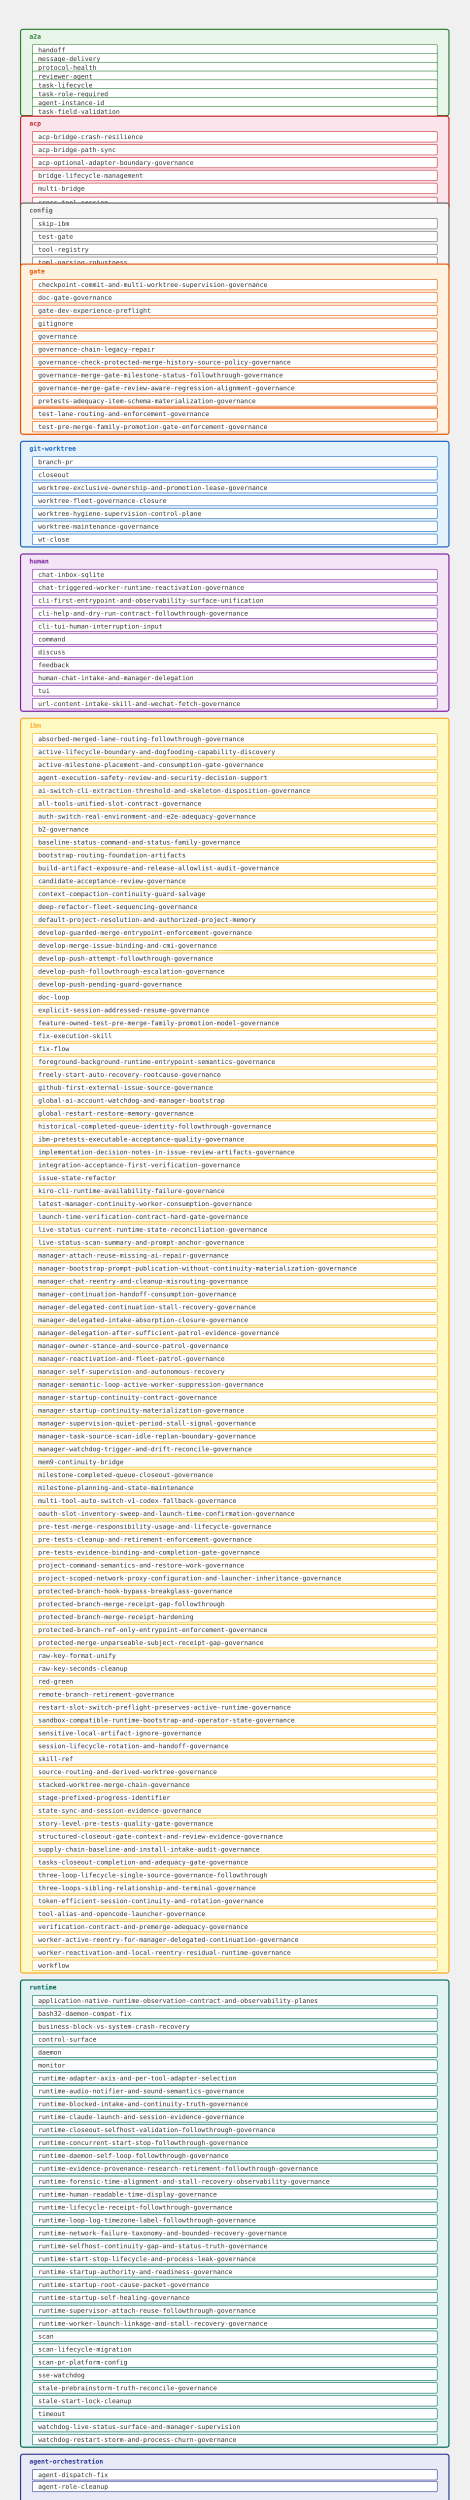
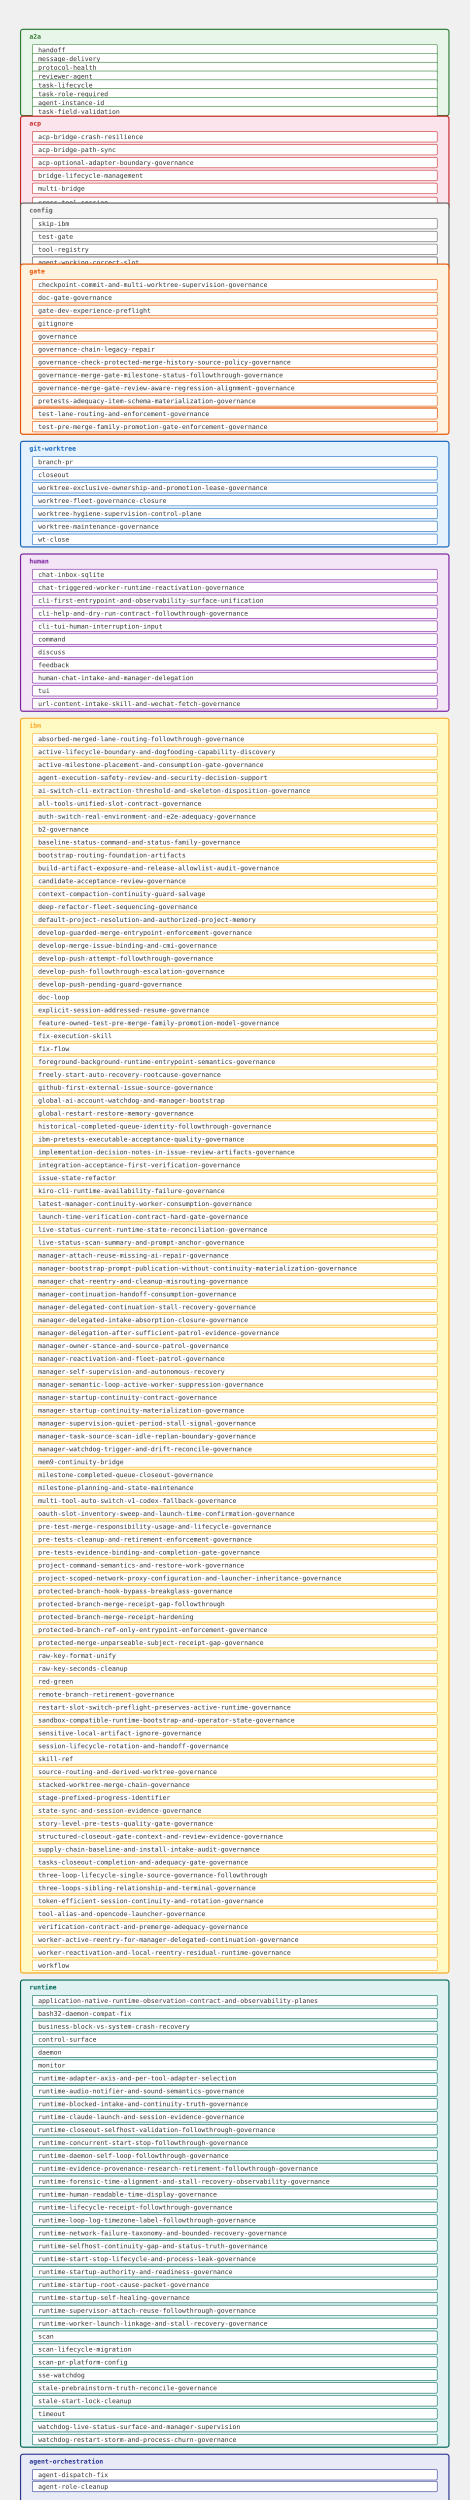
<svg xmlns="http://www.w3.org/2000/svg" viewBox="0 0 800 4260" width="800">
  <style>text { font-family: monospace; font-size: 11px; }</style>
  <rect id="epic-a2a" x="35" y="50" width="730" height="147" fill="#e8f5e9" stroke="#2e7d32" stroke-width="2" rx="4" />
  <text x="50" y="66" font-size="14" font-weight="bold" fill="#2e7d32">a2a</text>
  <rect id="story-handoff" x="55" y="76" width="690" height="18" fill="#fff" stroke="#2e7d32" stroke-width="1" rx="2" />
  <text x="65" y="89" fill="#333">handoff</text>
  <rect id="story-message-delivery" x="55" y="91" width="690" height="18" fill="#fff" stroke="#2e7d32" stroke-width="1" rx="2" />
  <text x="65" y="104" fill="#333">message-delivery</text>
  <rect id="story-protocol-health" x="55" y="106" width="690" height="18" fill="#fff" stroke="#2e7d32" stroke-width="1" rx="2" />
  <text x="65" y="119" fill="#333">protocol-health</text>
  <rect id="story-reviewer-agent" x="55" y="121" width="690" height="18" fill="#fff" stroke="#2e7d32" stroke-width="1" rx="2" />
  <text x="65" y="134" fill="#333">reviewer-agent</text>
  <rect id="story-task-lifecycle" x="55" y="136" width="690" height="18" fill="#fff" stroke="#2e7d32" stroke-width="1" rx="2" />
  <text x="65" y="149" fill="#333">task-lifecycle</text>
  <rect id="story-task-role-required" x="55" y="151" width="690" height="18" fill="#fff" stroke="#2e7d32" stroke-width="1" rx="2" />
  <text x="65" y="164" fill="#333">task-role-required</text>
  <rect id="story-agent-instance-id" x="55" y="166" width="690" height="18" fill="#fff" stroke="#2e7d32" stroke-width="1" rx="2" />
  <text x="65" y="179" fill="#333">agent-instance-id</text>
  <rect id="story-task-field-validation" x="55" y="181" width="690" height="18" fill="#fff" stroke="#2e7d32" stroke-width="1" rx="2" />
  <text x="65" y="194" fill="#333">task-field-validation</text>
  <rect id="epic-acp" x="35" y="198" width="730" height="158" fill="#fce4ec" stroke="#c62828" stroke-width="2" rx="4" />
  <text x="50" y="214" font-size="14" font-weight="bold" fill="#c62828">acp</text>
  <rect id="story-acp-bridge-crash-resilience" x="55" y="224" width="690" height="18" fill="#fff" stroke="#c62828" stroke-width="1" rx="2" />
  <text x="65" y="237" fill="#333">acp-bridge-crash-resilience</text>
  <rect id="story-acp-bridge-path-sync" x="55" y="246" width="690" height="18" fill="#fff" stroke="#c62828" stroke-width="1" rx="2" />
  <text x="65" y="259" fill="#333">acp-bridge-path-sync</text>
  <rect id="story-acp-optional-adapter-boundary-governance" x="55" y="268" width="690" height="18" fill="#fff" stroke="#c62828" stroke-width="1" rx="2" />
  <text x="65" y="281" fill="#333">acp-optional-adapter-boundary-governance</text>
  <rect id="story-bridge-lifecycle-management" x="55" y="290" width="690" height="18" fill="#fff" stroke="#c62828" stroke-width="1" rx="2" />
  <text x="65" y="303" fill="#333">bridge-lifecycle-management</text>
  <rect id="story-multi-bridge" x="55" y="312" width="690" height="18" fill="#fff" stroke="#c62828" stroke-width="1" rx="2" />
  <text x="65" y="325" fill="#333">multi-bridge</text>
  <rect id="story-cross-tool-session" x="55" y="336" width="690" height="18" fill="#fff" stroke="#c62828" stroke-width="1" rx="2" />
  <text x="65" y="349" fill="#333">cross-tool-session</text>
  <rect id="epic-config" x="35" y="346" width="730" height="114" fill="#f5f5f5" stroke="#616161" stroke-width="2" rx="4" />
  <text x="50" y="362" font-size="14" font-weight="bold" fill="#616161">config</text>
  <rect id="story-skip-ibm" x="55" y="372" width="690" height="18" fill="#fff" stroke="#616161" stroke-width="1" rx="2" />
  <text x="65" y="385" fill="#333">skip-ibm</text>
  <rect id="story-test-gate" x="55" y="394" width="690" height="18" fill="#fff" stroke="#616161" stroke-width="1" rx="2" />
  <text x="65" y="407" fill="#333">test-gate</text>
  <rect id="story-tool-registry" x="55" y="416" width="690" height="18" fill="#fff" stroke="#616161" stroke-width="1" rx="2" />
  <text x="65" y="429" fill="#333">tool-registry</text>
  <rect id="story-toml-parsing-robustness" x="55" y="438" width="690" height="18" fill="#fff" stroke="#616161" stroke-width="1" rx="2" />
  <text x="65" y="451" fill="#333">toml-parsing-robustness</text>
+   <rect id="story-agent-working-correct-slot" x="55" y="438" width="690" height="18" fill="#fff" stroke="#616161" stroke-width="1" rx="2" />
+   <text x="65" y="451" fill="#333">agent-working-correct-slot</text>
  <rect id="epic-gate" x="35" y="450" width="730" height="290" fill="#fff3e0" stroke="#e65100" stroke-width="2" rx="4" />
  <text x="50" y="466" font-size="14" font-weight="bold" fill="#e65100">gate</text>
  <rect id="story-checkpoint-commit-and-multi-worktree-supervision-governance" x="55" y="476" width="690" height="18" fill="#fff" stroke="#e65100" stroke-width="1" rx="2" />
  <text x="65" y="489" fill="#333">checkpoint-commit-and-multi-worktree-supervision-governance</text>
  <rect id="story-doc-gate-governance" x="55" y="498" width="690" height="18" fill="#fff" stroke="#e65100" stroke-width="1" rx="2" />
  <text x="65" y="511" fill="#333">doc-gate-governance</text>
  <rect id="story-gate-dev-experience-preflight" x="55" y="520" width="690" height="18" fill="#fff" stroke="#e65100" stroke-width="1" rx="2" />
  <text x="65" y="533" fill="#333">gate-dev-experience-preflight</text>
  <rect id="story-gitignore" x="55" y="542" width="690" height="18" fill="#fff" stroke="#e65100" stroke-width="1" rx="2" />
  <text x="65" y="555" fill="#333">gitignore</text>
  <rect id="story-governance" x="55" y="564" width="690" height="18" fill="#fff" stroke="#e65100" stroke-width="1" rx="2" />
  <text x="65" y="577" fill="#333">governance</text>
  <rect id="story-governance-chain-legacy-repair" x="55" y="586" width="690" height="18" fill="#fff" stroke="#e65100" stroke-width="1" rx="2" />
  <text x="65" y="599" fill="#333">governance-chain-legacy-repair</text>
  <rect id="story-governance-check-protected-merge-history-source-policy-governance" x="55" y="608" width="690" height="18" fill="#fff" stroke="#e65100" stroke-width="1" rx="2" />
  <text x="65" y="621" fill="#333">governance-check-protected-merge-history-source-policy-governance</text>
  <rect id="story-governance-merge-gate-milestone-status-followthrough-governance" x="55" y="630" width="690" height="18" fill="#fff" stroke="#e65100" stroke-width="1" rx="2" />
  <text x="65" y="643" fill="#333">governance-merge-gate-milestone-status-followthrough-governance</text>
  <rect id="story-governance-merge-gate-review-aware-regression-alignment-governance" x="55" y="652" width="690" height="18" fill="#fff" stroke="#e65100" stroke-width="1" rx="2" />
  <text x="65" y="665" fill="#333">governance-merge-gate-review-aware-regression-alignment-governance</text>
  <rect id="story-pretests-adequacy-item-schema-materialization-governance" x="55" y="674" width="690" height="18" fill="#fff" stroke="#e65100" stroke-width="1" rx="2" />
  <text x="65" y="687" fill="#333">pretests-adequacy-item-schema-materialization-governance</text>
  <rect id="story-pretests-gate-field-parsing-compat" x="55" y="694" width="690" height="18" fill="#fff" stroke="#e65100" stroke-width="1" rx="2" />
  <text x="65" y="707" fill="#333">pretests-gate-field-parsing-compat</text>
  <rect id="story-test-lane-routing-and-enforcement-governance" x="55" y="696" width="690" height="18" fill="#fff" stroke="#e65100" stroke-width="1" rx="2" />
  <text x="65" y="709" fill="#333">test-lane-routing-and-enforcement-governance</text>
  <rect id="story-test-pre-merge-family-promotion-gate-enforcement-governance" x="55" y="718" width="690" height="18" fill="#fff" stroke="#e65100" stroke-width="1" rx="2" />
  <text x="65" y="731" fill="#333">test-pre-merge-family-promotion-gate-enforcement-governance</text>
  <rect id="epic-git-worktree" x="35" y="752" width="730" height="180" fill="#e3f2fd" stroke="#1565c0" stroke-width="2" rx="4" />
  <text x="50" y="768" font-size="14" font-weight="bold" fill="#1565c0">git-worktree</text>
  <rect id="story-branch-pr" x="55" y="778" width="690" height="18" fill="#fff" stroke="#1565c0" stroke-width="1" rx="2" />
  <text x="65" y="791" fill="#333">branch-pr</text>
  <rect id="story-closeout" x="55" y="800" width="690" height="18" fill="#fff" stroke="#1565c0" stroke-width="1" rx="2" />
  <text x="65" y="813" fill="#333">closeout</text>
  <rect id="story-worktree-exclusive-ownership-and-promotion-lease-governance" x="55" y="822" width="690" height="18" fill="#fff" stroke="#1565c0" stroke-width="1" rx="2" />
  <text x="65" y="835" fill="#333">worktree-exclusive-ownership-and-promotion-lease-governance</text>
  <rect id="story-worktree-fleet-governance-closure" x="55" y="844" width="690" height="18" fill="#fff" stroke="#1565c0" stroke-width="1" rx="2" />
  <text x="65" y="857" fill="#333">worktree-fleet-governance-closure</text>
  <rect id="story-worktree-hygiene-supervision-control-plane" x="55" y="866" width="690" height="18" fill="#fff" stroke="#1565c0" stroke-width="1" rx="2" />
  <text x="65" y="879" fill="#333">worktree-hygiene-supervision-control-plane</text>
  <rect id="story-worktree-maintenance-governance" x="55" y="888" width="690" height="18" fill="#fff" stroke="#1565c0" stroke-width="1" rx="2" />
  <text x="65" y="901" fill="#333">worktree-maintenance-governance</text>
  <rect id="story-wt-close" x="55" y="910" width="690" height="18" fill="#fff" stroke="#1565c0" stroke-width="1" rx="2" />
  <text x="65" y="923" fill="#333">wt-close</text>
  <rect id="epic-human" x="35" y="944" width="730" height="268" fill="#f3e5f5" stroke="#7b1fa2" stroke-width="2" rx="4" />
  <text x="50" y="960" font-size="14" font-weight="bold" fill="#7b1fa2">human</text>
  <rect id="story-chat-inbox-sqlite" x="55" y="970" width="690" height="18" fill="#fff" stroke="#7b1fa2" stroke-width="1" rx="2" />
  <text x="65" y="983" fill="#333">chat-inbox-sqlite</text>
  <rect id="story-chat-triggered-worker-runtime-reactivation-governance" x="55" y="992" width="690" height="18" fill="#fff" stroke="#7b1fa2" stroke-width="1" rx="2" />
  <text x="65" y="1005" fill="#333">chat-triggered-worker-runtime-reactivation-governance</text>
  <rect id="story-cli-first-entrypoint-and-observability-surface-unification" x="55" y="1014" width="690" height="18" fill="#fff" stroke="#7b1fa2" stroke-width="1" rx="2" />
  <text x="65" y="1027" fill="#333">cli-first-entrypoint-and-observability-surface-unification</text>
  <rect id="story-cli-help-and-dry-run-contract-followthrough-governance" x="55" y="1036" width="690" height="18" fill="#fff" stroke="#7b1fa2" stroke-width="1" rx="2" />
  <text x="65" y="1049" fill="#333">cli-help-and-dry-run-contract-followthrough-governance</text>
  <rect id="story-cli-tui-human-interruption-input" x="55" y="1058" width="690" height="18" fill="#fff" stroke="#7b1fa2" stroke-width="1" rx="2" />
  <text x="65" y="1071" fill="#333">cli-tui-human-interruption-input</text>
  <rect id="story-command" x="55" y="1080" width="690" height="18" fill="#fff" stroke="#7b1fa2" stroke-width="1" rx="2" />
  <text x="65" y="1093" fill="#333">command</text>
  <rect id="story-discuss" x="55" y="1102" width="690" height="18" fill="#fff" stroke="#7b1fa2" stroke-width="1" rx="2" />
  <text x="65" y="1115" fill="#333">discuss</text>
  <rect id="story-feedback" x="55" y="1124" width="690" height="18" fill="#fff" stroke="#7b1fa2" stroke-width="1" rx="2" />
  <text x="65" y="1137" fill="#333">feedback</text>
  <rect id="story-human-chat-intake-and-manager-delegation" x="55" y="1146" width="690" height="18" fill="#fff" stroke="#7b1fa2" stroke-width="1" rx="2" />
  <text x="65" y="1159" fill="#333">human-chat-intake-and-manager-delegation</text>
  <rect id="story-tui" x="55" y="1168" width="690" height="18" fill="#fff" stroke="#7b1fa2" stroke-width="1" rx="2" />
  <text x="65" y="1181" fill="#333">tui</text>
  <rect id="story-url-content-intake-skill-and-wechat-fetch-governance" x="55" y="1190" width="690" height="18" fill="#fff" stroke="#7b1fa2" stroke-width="1" rx="2" />
  <text x="65" y="1203" fill="#333">url-content-intake-skill-and-wechat-fetch-governance</text>
  <rect id="epic-ibm" x="35" y="1224" width="730" height="2138" fill="#fff9c4" stroke="#f9a825" stroke-width="2" rx="4" />
  <text x="50" y="1240" font-size="14" font-weight="bold" fill="#f9a825">ibm</text>
  <rect id="story-absorbed-merged-lane-routing-followthrough-governance" x="55" y="1250" width="690" height="18" fill="#fff" stroke="#f9a825" stroke-width="1" rx="2" />
  <text x="65" y="1263" fill="#333">absorbed-merged-lane-routing-followthrough-governance</text>
  <rect id="story-active-lifecycle-boundary-and-dogfooding-capability-discovery" x="55" y="1272" width="690" height="18" fill="#fff" stroke="#f9a825" stroke-width="1" rx="2" />
  <text x="65" y="1285" fill="#333">active-lifecycle-boundary-and-dogfooding-capability-discovery</text>
  <rect id="story-active-milestone-placement-and-consumption-gate-governance" x="55" y="1294" width="690" height="18" fill="#fff" stroke="#f9a825" stroke-width="1" rx="2" />
  <text x="65" y="1307" fill="#333">active-milestone-placement-and-consumption-gate-governance</text>
  <rect id="story-agent-execution-safety-review-and-security-decision-support" x="55" y="1316" width="690" height="18" fill="#fff" stroke="#f9a825" stroke-width="1" rx="2" />
  <text x="65" y="1329" fill="#333">agent-execution-safety-review-and-security-decision-support</text>
  <rect id="story-ai-switch-cli-extraction-threshold-and-skeleton-disposition-governance" x="55" y="1338" width="690" height="18" fill="#fff" stroke="#f9a825" stroke-width="1" rx="2" />
  <text x="65" y="1351" fill="#333">ai-switch-cli-extraction-threshold-and-skeleton-disposition-governance</text>
  <rect id="story-all-tools-unified-slot-contract-governance" x="55" y="1360" width="690" height="18" fill="#fff" stroke="#f9a825" stroke-width="1" rx="2" />
  <text x="65" y="1373" fill="#333">all-tools-unified-slot-contract-governance</text>
  <rect id="story-auth-switch-real-environment-and-e2e-adequacy-governance" x="55" y="1382" width="690" height="18" fill="#fff" stroke="#f9a825" stroke-width="1" rx="2" />
  <text x="65" y="1395" fill="#333">auth-switch-real-environment-and-e2e-adequacy-governance</text>
  <rect id="story-b2-governance" x="55" y="1404" width="690" height="18" fill="#fff" stroke="#f9a825" stroke-width="1" rx="2" />
  <text x="65" y="1417" fill="#333">b2-governance</text>
  <rect id="story-baseline-status-command-and-status-family-governance" x="55" y="1426" width="690" height="18" fill="#fff" stroke="#f9a825" stroke-width="1" rx="2" />
  <text x="65" y="1439" fill="#333">baseline-status-command-and-status-family-governance</text>
  <rect id="story-bootstrap-routing-foundation-artifacts" x="55" y="1448" width="690" height="18" fill="#fff" stroke="#f9a825" stroke-width="1" rx="2" />
  <text x="65" y="1461" fill="#333">bootstrap-routing-foundation-artifacts</text>
  <rect id="story-build-artifact-exposure-and-release-allowlist-audit-governance" x="55" y="1470" width="690" height="18" fill="#fff" stroke="#f9a825" stroke-width="1" rx="2" />
  <text x="65" y="1483" fill="#333">build-artifact-exposure-and-release-allowlist-audit-governance</text>
  <rect id="story-candidate-acceptance-review-governance" x="55" y="1492" width="690" height="18" fill="#fff" stroke="#f9a825" stroke-width="1" rx="2" />
  <text x="65" y="1505" fill="#333">candidate-acceptance-review-governance</text>
  <rect id="story-context-compaction-continuity-guard-salvage" x="55" y="1514" width="690" height="18" fill="#fff" stroke="#f9a825" stroke-width="1" rx="2" />
  <text x="65" y="1527" fill="#333">context-compaction-continuity-guard-salvage</text>
  <rect id="story-deep-refactor-fleet-sequencing-governance" x="55" y="1536" width="690" height="18" fill="#fff" stroke="#f9a825" stroke-width="1" rx="2" />
  <text x="65" y="1549" fill="#333">deep-refactor-fleet-sequencing-governance</text>
  <rect id="story-default-project-resolution-and-authorized-project-memory" x="55" y="1558" width="690" height="18" fill="#fff" stroke="#f9a825" stroke-width="1" rx="2" />
  <text x="65" y="1571" fill="#333">default-project-resolution-and-authorized-project-memory</text>
  <rect id="story-develop-guarded-merge-entrypoint-enforcement-governance" x="55" y="1580" width="690" height="18" fill="#fff" stroke="#f9a825" stroke-width="1" rx="2" />
  <text x="65" y="1593" fill="#333">develop-guarded-merge-entrypoint-enforcement-governance</text>
  <rect id="story-develop-merge-issue-binding-and-cmi-governance" x="55" y="1602" width="690" height="18" fill="#fff" stroke="#f9a825" stroke-width="1" rx="2" />
  <text x="65" y="1615" fill="#333">develop-merge-issue-binding-and-cmi-governance</text>
  <rect id="story-develop-push-attempt-followthrough-governance" x="55" y="1624" width="690" height="18" fill="#fff" stroke="#f9a825" stroke-width="1" rx="2" />
  <text x="65" y="1637" fill="#333">develop-push-attempt-followthrough-governance</text>
  <rect id="story-develop-push-followthrough-escalation-governance" x="55" y="1646" width="690" height="18" fill="#fff" stroke="#f9a825" stroke-width="1" rx="2" />
  <text x="65" y="1659" fill="#333">develop-push-followthrough-escalation-governance</text>
  <rect id="story-develop-push-pending-guard-governance" x="55" y="1668" width="690" height="18" fill="#fff" stroke="#f9a825" stroke-width="1" rx="2" />
  <text x="65" y="1681" fill="#333">develop-push-pending-guard-governance</text>
  <rect id="story-doc-loop" x="55" y="1690" width="690" height="18" fill="#fff" stroke="#f9a825" stroke-width="1" rx="2" />
  <text x="65" y="1703" fill="#333">doc-loop</text>
  <rect id="story-explicit-session-addressed-resume-governance" x="55" y="1712" width="690" height="18" fill="#fff" stroke="#f9a825" stroke-width="1" rx="2" />
  <text x="65" y="1725" fill="#333">explicit-session-addressed-resume-governance</text>
  <rect id="story-feature-owned-test-pre-merge-family-promotion-model-governance" x="55" y="1734" width="690" height="18" fill="#fff" stroke="#f9a825" stroke-width="1" rx="2" />
  <text x="65" y="1747" fill="#333">feature-owned-test-pre-merge-family-promotion-model-governance</text>
  <rect id="story-fix-execution-skill" x="55" y="1756" width="690" height="18" fill="#fff" stroke="#f9a825" stroke-width="1" rx="2" />
  <text x="65" y="1769" fill="#333">fix-execution-skill</text>
  <rect id="story-fix-flow" x="55" y="1778" width="690" height="18" fill="#fff" stroke="#f9a825" stroke-width="1" rx="2" />
  <text x="65" y="1791" fill="#333">fix-flow</text>
  <rect id="story-foreground-background-runtime-entrypoint-semantics-governance" x="55" y="1800" width="690" height="18" fill="#fff" stroke="#f9a825" stroke-width="1" rx="2" />
  <text x="65" y="1813" fill="#333">foreground-background-runtime-entrypoint-semantics-governance</text>
  <rect id="story-freely-start-auto-recovery-rootcause-governance" x="55" y="1822" width="690" height="18" fill="#fff" stroke="#f9a825" stroke-width="1" rx="2" />
  <text x="65" y="1835" fill="#333">freely-start-auto-recovery-rootcause-governance</text>
  <rect id="story-github-first-external-issue-source-governance" x="55" y="1844" width="690" height="18" fill="#fff" stroke="#f9a825" stroke-width="1" rx="2" />
  <text x="65" y="1857" fill="#333">github-first-external-issue-source-governance</text>
  <rect id="story-global-ai-account-watchdog-and-manager-bootstrap" x="55" y="1866" width="690" height="18" fill="#fff" stroke="#f9a825" stroke-width="1" rx="2" />
  <text x="65" y="1879" fill="#333">global-ai-account-watchdog-and-manager-bootstrap</text>
  <rect id="story-global-restart-restore-memory-governance" x="55" y="1888" width="690" height="18" fill="#fff" stroke="#f9a825" stroke-width="1" rx="2" />
  <text x="65" y="1901" fill="#333">global-restart-restore-memory-governance</text>
  <rect id="story-historical-completed-queue-identity-followthrough-governance" x="55" y="1910" width="690" height="18" fill="#fff" stroke="#f9a825" stroke-width="1" rx="2" />
  <text x="65" y="1923" fill="#333">historical-completed-queue-identity-followthrough-governance</text>
  <rect id="story-ibm-pretests-executable-acceptance-quality-governance" x="55" y="1932" width="690" height="18" fill="#fff" stroke="#f9a825" stroke-width="1" rx="2" />
  <text x="65" y="1945" fill="#333">ibm-pretests-executable-acceptance-quality-governance</text>
  <rect id="story-skill-lifecycle-reference" x="55" y="1952" width="690" height="18" fill="#fff" stroke="#f9a825" stroke-width="1" rx="2" />
  <text x="65" y="1965" fill="#333">skill-lifecycle-reference</text>
  <rect id="story-implementation-decision-notes-in-issue-review-artifacts-governance" x="55" y="1954" width="690" height="18" fill="#fff" stroke="#f9a825" stroke-width="1" rx="2" />
  <text x="65" y="1967" fill="#333">implementation-decision-notes-in-issue-review-artifacts-governance</text>
  <rect id="story-integration-acceptance-first-verification-governance" x="55" y="1976" width="690" height="18" fill="#fff" stroke="#f9a825" stroke-width="1" rx="2" />
  <text x="65" y="1989" fill="#333">integration-acceptance-first-verification-governance</text>
  <rect id="story-issue-state-refactor" x="55" y="1998" width="690" height="18" fill="#fff" stroke="#f9a825" stroke-width="1" rx="2" />
  <text x="65" y="2011" fill="#333">issue-state-refactor</text>
  <rect id="story-kiro-cli-runtime-availability-failure-governance" x="55" y="2020" width="690" height="18" fill="#fff" stroke="#f9a825" stroke-width="1" rx="2" />
  <text x="65" y="2033" fill="#333">kiro-cli-runtime-availability-failure-governance</text>
  <rect id="story-latest-manager-continuity-worker-consumption-governance" x="55" y="2042" width="690" height="18" fill="#fff" stroke="#f9a825" stroke-width="1" rx="2" />
  <text x="65" y="2055" fill="#333">latest-manager-continuity-worker-consumption-governance</text>
  <rect id="story-launch-time-verification-contract-hard-gate-governance" x="55" y="2064" width="690" height="18" fill="#fff" stroke="#f9a825" stroke-width="1" rx="2" />
  <text x="65" y="2077" fill="#333">launch-time-verification-contract-hard-gate-governance</text>
  <rect id="story-live-status-current-runtime-state-reconciliation-governance" x="55" y="2086" width="690" height="18" fill="#fff" stroke="#f9a825" stroke-width="1" rx="2" />
  <text x="65" y="2099" fill="#333">live-status-current-runtime-state-reconciliation-governance</text>
  <rect id="story-live-status-scan-summary-and-prompt-anchor-governance" x="55" y="2108" width="690" height="18" fill="#fff" stroke="#f9a825" stroke-width="1" rx="2" />
  <text x="65" y="2121" fill="#333">live-status-scan-summary-and-prompt-anchor-governance</text>
  <rect id="story-manager-attach-reuse-missing-ai-repair-governance" x="55" y="2130" width="690" height="18" fill="#fff" stroke="#f9a825" stroke-width="1" rx="2" />
  <text x="65" y="2143" fill="#333">manager-attach-reuse-missing-ai-repair-governance</text>
  <rect id="story-manager-bootstrap-prompt-publication-without-continuity-materialization-governance" x="55" y="2152" width="690" height="18" fill="#fff" stroke="#f9a825" stroke-width="1" rx="2" />
  <text x="65" y="2165" fill="#333">manager-bootstrap-prompt-publication-without-continuity-materialization-governance</text>
  <rect id="story-manager-chat-reentry-and-cleanup-misrouting-governance" x="55" y="2174" width="690" height="18" fill="#fff" stroke="#f9a825" stroke-width="1" rx="2" />
  <text x="65" y="2187" fill="#333">manager-chat-reentry-and-cleanup-misrouting-governance</text>
  <rect id="story-manager-continuation-handoff-consumption-governance" x="55" y="2196" width="690" height="18" fill="#fff" stroke="#f9a825" stroke-width="1" rx="2" />
  <text x="65" y="2209" fill="#333">manager-continuation-handoff-consumption-governance</text>
  <rect id="story-manager-delegated-continuation-stall-recovery-governance" x="55" y="2218" width="690" height="18" fill="#fff" stroke="#f9a825" stroke-width="1" rx="2" />
  <text x="65" y="2231" fill="#333">manager-delegated-continuation-stall-recovery-governance</text>
  <rect id="story-manager-delegated-intake-absorption-closure-governance" x="55" y="2240" width="690" height="18" fill="#fff" stroke="#f9a825" stroke-width="1" rx="2" />
  <text x="65" y="2253" fill="#333">manager-delegated-intake-absorption-closure-governance</text>
  <rect id="story-manager-delegation-after-sufficient-patrol-evidence-governance" x="55" y="2262" width="690" height="18" fill="#fff" stroke="#f9a825" stroke-width="1" rx="2" />
  <text x="65" y="2275" fill="#333">manager-delegation-after-sufficient-patrol-evidence-governance</text>
  <rect id="story-manager-owner-stance-and-source-patrol-governance" x="55" y="2284" width="690" height="18" fill="#fff" stroke="#f9a825" stroke-width="1" rx="2" />
  <text x="65" y="2297" fill="#333">manager-owner-stance-and-source-patrol-governance</text>
  <rect id="story-manager-reactivation-and-fleet-patrol-governance" x="55" y="2306" width="690" height="18" fill="#fff" stroke="#f9a825" stroke-width="1" rx="2" />
  <text x="65" y="2319" fill="#333">manager-reactivation-and-fleet-patrol-governance</text>
  <rect id="story-manager-self-supervision-and-autonomous-recovery" x="55" y="2328" width="690" height="18" fill="#fff" stroke="#f9a825" stroke-width="1" rx="2" />
  <text x="65" y="2341" fill="#333">manager-self-supervision-and-autonomous-recovery</text>
  <rect id="story-manager-semantic-loop-active-worker-suppression-governance" x="55" y="2350" width="690" height="18" fill="#fff" stroke="#f9a825" stroke-width="1" rx="2" />
  <text x="65" y="2363" fill="#333">manager-semantic-loop-active-worker-suppression-governance</text>
  <rect id="story-manager-startup-continuity-contract-governance" x="55" y="2372" width="690" height="18" fill="#fff" stroke="#f9a825" stroke-width="1" rx="2" />
  <text x="65" y="2385" fill="#333">manager-startup-continuity-contract-governance</text>
  <rect id="story-manager-startup-continuity-materialization-governance" x="55" y="2394" width="690" height="18" fill="#fff" stroke="#f9a825" stroke-width="1" rx="2" />
  <text x="65" y="2407" fill="#333">manager-startup-continuity-materialization-governance</text>
  <rect id="story-manager-supervision-quiet-period-stall-signal-governance" x="55" y="2416" width="690" height="18" fill="#fff" stroke="#f9a825" stroke-width="1" rx="2" />
  <text x="65" y="2429" fill="#333">manager-supervision-quiet-period-stall-signal-governance</text>
  <rect id="story-manager-task-source-scan-idle-replan-boundary-governance" x="55" y="2438" width="690" height="18" fill="#fff" stroke="#f9a825" stroke-width="1" rx="2" />
  <text x="65" y="2451" fill="#333">manager-task-source-scan-idle-replan-boundary-governance</text>
  <rect id="story-manager-watchdog-trigger-and-drift-reconcile-governance" x="55" y="2460" width="690" height="18" fill="#fff" stroke="#f9a825" stroke-width="1" rx="2" />
  <text x="65" y="2473" fill="#333">manager-watchdog-trigger-and-drift-reconcile-governance</text>
  <rect id="story-mem9-continuity-bridge" x="55" y="2482" width="690" height="18" fill="#fff" stroke="#f9a825" stroke-width="1" rx="2" />
  <text x="65" y="2495" fill="#333">mem9-continuity-bridge</text>
  <rect id="story-milestone-completed-queue-closeout-governance" x="55" y="2504" width="690" height="18" fill="#fff" stroke="#f9a825" stroke-width="1" rx="2" />
  <text x="65" y="2517" fill="#333">milestone-completed-queue-closeout-governance</text>
  <rect id="story-milestone-planning-and-state-maintenance" x="55" y="2526" width="690" height="18" fill="#fff" stroke="#f9a825" stroke-width="1" rx="2" />
  <text x="65" y="2539" fill="#333">milestone-planning-and-state-maintenance</text>
  <rect id="story-multi-tool-auto-switch-v1-codex-fallback-governance" x="55" y="2548" width="690" height="18" fill="#fff" stroke="#f9a825" stroke-width="1" rx="2" />
  <text x="65" y="2561" fill="#333">multi-tool-auto-switch-v1-codex-fallback-governance</text>
  <rect id="story-oauth-slot-inventory-sweep-and-launch-time-confirmation-governance" x="55" y="2570" width="690" height="18" fill="#fff" stroke="#f9a825" stroke-width="1" rx="2" />
  <text x="65" y="2583" fill="#333">oauth-slot-inventory-sweep-and-launch-time-confirmation-governance</text>
  <rect id="story-pre-test-merge-responsibility-usage-and-lifecycle-governance" x="55" y="2592" width="690" height="18" fill="#fff" stroke="#f9a825" stroke-width="1" rx="2" />
  <text x="65" y="2605" fill="#333">pre-test-merge-responsibility-usage-and-lifecycle-governance</text>
  <rect id="story-pre-tests-cleanup-and-retirement-enforcement-governance" x="55" y="2614" width="690" height="18" fill="#fff" stroke="#f9a825" stroke-width="1" rx="2" />
  <text x="65" y="2627" fill="#333">pre-tests-cleanup-and-retirement-enforcement-governance</text>
  <rect id="story-pre-tests-evidence-binding-and-completion-gate-governance" x="55" y="2636" width="690" height="18" fill="#fff" stroke="#f9a825" stroke-width="1" rx="2" />
  <text x="65" y="2649" fill="#333">pre-tests-evidence-binding-and-completion-gate-governance</text>
  <rect id="story-project-command-semantics-and-restore-work-governance" x="55" y="2658" width="690" height="18" fill="#fff" stroke="#f9a825" stroke-width="1" rx="2" />
  <text x="65" y="2671" fill="#333">project-command-semantics-and-restore-work-governance</text>
  <rect id="story-project-scoped-network-proxy-configuration-and-launcher-inheritance-governance" x="55" y="2680" width="690" height="18" fill="#fff" stroke="#f9a825" stroke-width="1" rx="2" />
  <text x="65" y="2693" fill="#333">project-scoped-network-proxy-configuration-and-launcher-inheritance-governance</text>
  <rect id="story-protected-branch-hook-bypass-breakglass-governance" x="55" y="2702" width="690" height="18" fill="#fff" stroke="#f9a825" stroke-width="1" rx="2" />
  <text x="65" y="2715" fill="#333">protected-branch-hook-bypass-breakglass-governance</text>
  <rect id="story-protected-branch-merge-receipt-gap-followthrough" x="55" y="2724" width="690" height="18" fill="#fff" stroke="#f9a825" stroke-width="1" rx="2" />
  <text x="65" y="2737" fill="#333">protected-branch-merge-receipt-gap-followthrough</text>
  <rect id="story-protected-branch-merge-receipt-hardening" x="55" y="2746" width="690" height="18" fill="#fff" stroke="#f9a825" stroke-width="1" rx="2" />
  <text x="65" y="2759" fill="#333">protected-branch-merge-receipt-hardening</text>
  <rect id="story-protected-branch-ref-only-entrypoint-enforcement-governance" x="55" y="2768" width="690" height="18" fill="#fff" stroke="#f9a825" stroke-width="1" rx="2" />
  <text x="65" y="2781" fill="#333">protected-branch-ref-only-entrypoint-enforcement-governance</text>
  <rect id="story-protected-merge-unparseable-subject-receipt-gap-governance" x="55" y="2790" width="690" height="18" fill="#fff" stroke="#f9a825" stroke-width="1" rx="2" />
  <text x="65" y="2803" fill="#333">protected-merge-unparseable-subject-receipt-gap-governance</text>
  <rect id="story-raw-key-format-unify" x="55" y="2812" width="690" height="18" fill="#fff" stroke="#f9a825" stroke-width="1" rx="2" />
  <text x="65" y="2825" fill="#333">raw-key-format-unify</text>
  <rect id="story-raw-key-seconds-cleanup" x="55" y="2834" width="690" height="18" fill="#fff" stroke="#f9a825" stroke-width="1" rx="2" />
  <text x="65" y="2847" fill="#333">raw-key-seconds-cleanup</text>
  <rect id="story-red-green" x="55" y="2856" width="690" height="18" fill="#fff" stroke="#f9a825" stroke-width="1" rx="2" />
  <text x="65" y="2869" fill="#333">red-green</text>
  <rect id="story-remote-branch-retirement-governance" x="55" y="2878" width="690" height="18" fill="#fff" stroke="#f9a825" stroke-width="1" rx="2" />
  <text x="65" y="2891" fill="#333">remote-branch-retirement-governance</text>
  <rect id="story-restart-slot-switch-preflight-preserves-active-runtime-governance" x="55" y="2900" width="690" height="18" fill="#fff" stroke="#f9a825" stroke-width="1" rx="2" />
  <text x="65" y="2913" fill="#333">restart-slot-switch-preflight-preserves-active-runtime-governance</text>
  <rect id="story-sandbox-compatible-runtime-bootstrap-and-operator-state-governance" x="55" y="2922" width="690" height="18" fill="#fff" stroke="#f9a825" stroke-width="1" rx="2" />
  <text x="65" y="2935" fill="#333">sandbox-compatible-runtime-bootstrap-and-operator-state-governance</text>
  <rect id="story-sensitive-local-artifact-ignore-governance" x="55" y="2944" width="690" height="18" fill="#fff" stroke="#f9a825" stroke-width="1" rx="2" />
  <text x="65" y="2957" fill="#333">sensitive-local-artifact-ignore-governance</text>
  <rect id="story-session-lifecycle-rotation-and-handoff-governance" x="55" y="2966" width="690" height="18" fill="#fff" stroke="#f9a825" stroke-width="1" rx="2" />
  <text x="65" y="2979" fill="#333">session-lifecycle-rotation-and-handoff-governance</text>
  <rect id="story-skill-ref" x="55" y="2988" width="690" height="18" fill="#fff" stroke="#f9a825" stroke-width="1" rx="2" />
  <text x="65" y="3001" fill="#333">skill-ref</text>
  <rect id="story-source-routing-and-derived-worktree-governance" x="55" y="3010" width="690" height="18" fill="#fff" stroke="#f9a825" stroke-width="1" rx="2" />
  <text x="65" y="3023" fill="#333">source-routing-and-derived-worktree-governance</text>
  <rect id="story-stacked-worktree-merge-chain-governance" x="55" y="3032" width="690" height="18" fill="#fff" stroke="#f9a825" stroke-width="1" rx="2" />
  <text x="65" y="3045" fill="#333">stacked-worktree-merge-chain-governance</text>
  <rect id="story-stage-prefixed-progress-identifier" x="55" y="3054" width="690" height="18" fill="#fff" stroke="#f9a825" stroke-width="1" rx="2" />
  <text x="65" y="3067" fill="#333">stage-prefixed-progress-identifier</text>
  <rect id="story-state-sync-and-session-evidence-governance" x="55" y="3076" width="690" height="18" fill="#fff" stroke="#f9a825" stroke-width="1" rx="2" />
  <text x="65" y="3089" fill="#333">state-sync-and-session-evidence-governance</text>
  <rect id="story-story-level-pre-tests-quality-gate-governance" x="55" y="3098" width="690" height="18" fill="#fff" stroke="#f9a825" stroke-width="1" rx="2" />
  <text x="65" y="3111" fill="#333">story-level-pre-tests-quality-gate-governance</text>
  <rect id="story-structured-closeout-gate-context-and-review-evidence-governance" x="55" y="3120" width="690" height="18" fill="#fff" stroke="#f9a825" stroke-width="1" rx="2" />
  <text x="65" y="3133" fill="#333">structured-closeout-gate-context-and-review-evidence-governance</text>
  <rect id="story-supply-chain-baseline-and-install-intake-audit-governance" x="55" y="3142" width="690" height="18" fill="#fff" stroke="#f9a825" stroke-width="1" rx="2" />
  <text x="65" y="3155" fill="#333">supply-chain-baseline-and-install-intake-audit-governance</text>
  <rect id="story-tasks-closeout-completion-and-adequacy-gate-governance" x="55" y="3164" width="690" height="18" fill="#fff" stroke="#f9a825" stroke-width="1" rx="2" />
  <text x="65" y="3177" fill="#333">tasks-closeout-completion-and-adequacy-gate-governance</text>
  <rect id="story-three-loop-lifecycle-single-source-governance-followthrough" x="55" y="3186" width="690" height="18" fill="#fff" stroke="#f9a825" stroke-width="1" rx="2" />
  <text x="65" y="3199" fill="#333">three-loop-lifecycle-single-source-governance-followthrough</text>
  <rect id="story-three-loops-sibling-relationship-and-terminal-governance" x="55" y="3208" width="690" height="18" fill="#fff" stroke="#f9a825" stroke-width="1" rx="2" />
  <text x="65" y="3221" fill="#333">three-loops-sibling-relationship-and-terminal-governance</text>
  <rect id="story-token-efficient-session-continuity-and-rotation-governance" x="55" y="3230" width="690" height="18" fill="#fff" stroke="#f9a825" stroke-width="1" rx="2" />
  <text x="65" y="3243" fill="#333">token-efficient-session-continuity-and-rotation-governance</text>
  <rect id="story-tool-alias-and-opencode-launcher-governance" x="55" y="3252" width="690" height="18" fill="#fff" stroke="#f9a825" stroke-width="1" rx="2" />
  <text x="65" y="3265" fill="#333">tool-alias-and-opencode-launcher-governance</text>
  <rect id="story-verification-contract-and-premerge-adequacy-governance" x="55" y="3274" width="690" height="18" fill="#fff" stroke="#f9a825" stroke-width="1" rx="2" />
  <text x="65" y="3287" fill="#333">verification-contract-and-premerge-adequacy-governance</text>
  <rect id="story-worker-active-reentry-for-manager-delegated-continuation-governance" x="55" y="3296" width="690" height="18" fill="#fff" stroke="#f9a825" stroke-width="1" rx="2" />
  <text x="65" y="3309" fill="#333">worker-active-reentry-for-manager-delegated-continuation-governance</text>
  <rect id="story-worker-reactivation-and-local-reentry-residual-runtime-governance" x="55" y="3318" width="690" height="18" fill="#fff" stroke="#f9a825" stroke-width="1" rx="2" />
  <text x="65" y="3331" fill="#333">worker-reactivation-and-local-reentry-residual-runtime-governance</text>
  <rect id="story-workflow" x="55" y="3340" width="690" height="18" fill="#fff" stroke="#f9a825" stroke-width="1" rx="2" />
  <text x="65" y="3353" fill="#333">workflow</text>
  <rect id="epic-runtime" x="35" y="3374" width="730" height="796" fill="#e0f2f1" stroke="#00695c" stroke-width="2" rx="4" />
  <text x="50" y="3390" font-size="14" font-weight="bold" fill="#00695c">runtime</text>
  <rect id="story-application-native-runtime-observation-contract-and-observability-planes" x="55" y="3400" width="690" height="18" fill="#fff" stroke="#00695c" stroke-width="1" rx="2" />
  <text x="65" y="3413" fill="#333">application-native-runtime-observation-contract-and-observability-planes</text>
  <rect id="story-bash32-daemon-compat-fix" x="55" y="3422" width="690" height="18" fill="#fff" stroke="#00695c" stroke-width="1" rx="2" />
  <text x="65" y="3435" fill="#333">bash32-daemon-compat-fix</text>
  <rect id="story-business-block-vs-system-crash-recovery" x="55" y="3444" width="690" height="18" fill="#fff" stroke="#00695c" stroke-width="1" rx="2" />
  <text x="65" y="3457" fill="#333">business-block-vs-system-crash-recovery</text>
  <rect id="story-control-surface" x="55" y="3466" width="690" height="18" fill="#fff" stroke="#00695c" stroke-width="1" rx="2" />
  <text x="65" y="3479" fill="#333">control-surface</text>
  <rect id="story-daemon" x="55" y="3488" width="690" height="18" fill="#fff" stroke="#00695c" stroke-width="1" rx="2" />
  <text x="65" y="3501" fill="#333">daemon</text>
  <rect id="story-monitor" x="55" y="3510" width="690" height="18" fill="#fff" stroke="#00695c" stroke-width="1" rx="2" />
  <text x="65" y="3523" fill="#333">monitor</text>
  <rect id="story-runtime-adapter-axis-and-per-tool-adapter-selection" x="55" y="3532" width="690" height="18" fill="#fff" stroke="#00695c" stroke-width="1" rx="2" />
  <text x="65" y="3545" fill="#333">runtime-adapter-axis-and-per-tool-adapter-selection</text>
  <rect id="story-runtime-audio-notifier-and-sound-semantics-governance" x="55" y="3554" width="690" height="18" fill="#fff" stroke="#00695c" stroke-width="1" rx="2" />
  <text x="65" y="3567" fill="#333">runtime-audio-notifier-and-sound-semantics-governance</text>
  <rect id="story-runtime-blocked-intake-and-continuity-truth-governance" x="55" y="3576" width="690" height="18" fill="#fff" stroke="#00695c" stroke-width="1" rx="2" />
  <text x="65" y="3589" fill="#333">runtime-blocked-intake-and-continuity-truth-governance</text>
  <rect id="story-runtime-claude-launch-and-session-evidence-governance" x="55" y="3598" width="690" height="18" fill="#fff" stroke="#00695c" stroke-width="1" rx="2" />
  <text x="65" y="3611" fill="#333">runtime-claude-launch-and-session-evidence-governance</text>
  <rect id="story-runtime-closeout-selfhost-validation-followthrough-governance" x="55" y="3620" width="690" height="18" fill="#fff" stroke="#00695c" stroke-width="1" rx="2" />
  <text x="65" y="3633" fill="#333">runtime-closeout-selfhost-validation-followthrough-governance</text>
  <rect id="story-runtime-concurrent-start-stop-followthrough-governance" x="55" y="3642" width="690" height="18" fill="#fff" stroke="#00695c" stroke-width="1" rx="2" />
  <text x="65" y="3655" fill="#333">runtime-concurrent-start-stop-followthrough-governance</text>
  <rect id="story-runtime-daemon-self-loop-followthrough-governance" x="55" y="3664" width="690" height="18" fill="#fff" stroke="#00695c" stroke-width="1" rx="2" />
  <text x="65" y="3677" fill="#333">runtime-daemon-self-loop-followthrough-governance</text>
  <rect id="story-runtime-evidence-provenance-research-retirement-followthrough-governance" x="55" y="3686" width="690" height="18" fill="#fff" stroke="#00695c" stroke-width="1" rx="2" />
  <text x="65" y="3699" fill="#333">runtime-evidence-provenance-research-retirement-followthrough-governance</text>
  <rect id="story-runtime-forensic-time-alignment-and-stall-recovery-observability-governance" x="55" y="3708" width="690" height="18" fill="#fff" stroke="#00695c" stroke-width="1" rx="2" />
  <text x="65" y="3721" fill="#333">runtime-forensic-time-alignment-and-stall-recovery-observability-governance</text>
  <rect id="story-runtime-human-readable-time-display-governance" x="55" y="3730" width="690" height="18" fill="#fff" stroke="#00695c" stroke-width="1" rx="2" />
  <text x="65" y="3743" fill="#333">runtime-human-readable-time-display-governance</text>
  <rect id="story-runtime-lifecycle-receipt-followthrough-governance" x="55" y="3752" width="690" height="18" fill="#fff" stroke="#00695c" stroke-width="1" rx="2" />
  <text x="65" y="3765" fill="#333">runtime-lifecycle-receipt-followthrough-governance</text>
  <rect id="story-runtime-loop-log-timezone-label-followthrough-governance" x="55" y="3774" width="690" height="18" fill="#fff" stroke="#00695c" stroke-width="1" rx="2" />
  <text x="65" y="3787" fill="#333">runtime-loop-log-timezone-label-followthrough-governance</text>
  <rect id="story-runtime-network-failure-taxonomy-and-bounded-recovery-governance" x="55" y="3796" width="690" height="18" fill="#fff" stroke="#00695c" stroke-width="1" rx="2" />
  <text x="65" y="3809" fill="#333">runtime-network-failure-taxonomy-and-bounded-recovery-governance</text>
  <rect id="story-runtime-selfhost-continuity-gap-and-status-truth-governance" x="55" y="3818" width="690" height="18" fill="#fff" stroke="#00695c" stroke-width="1" rx="2" />
  <text x="65" y="3831" fill="#333">runtime-selfhost-continuity-gap-and-status-truth-governance</text>
  <rect id="story-runtime-start-stop-lifecycle-and-process-leak-governance" x="55" y="3840" width="690" height="18" fill="#fff" stroke="#00695c" stroke-width="1" rx="2" />
  <text x="65" y="3853" fill="#333">runtime-start-stop-lifecycle-and-process-leak-governance</text>
  <rect id="story-runtime-startup-authority-and-readiness-governance" x="55" y="3862" width="690" height="18" fill="#fff" stroke="#00695c" stroke-width="1" rx="2" />
  <text x="65" y="3875" fill="#333">runtime-startup-authority-and-readiness-governance</text>
  <rect id="story-runtime-startup-root-cause-packet-governance" x="55" y="3884" width="690" height="18" fill="#fff" stroke="#00695c" stroke-width="1" rx="2" />
  <text x="65" y="3897" fill="#333">runtime-startup-root-cause-packet-governance</text>
  <rect id="story-runtime-startup-self-healing-governance" x="55" y="3906" width="690" height="18" fill="#fff" stroke="#00695c" stroke-width="1" rx="2" />
  <text x="65" y="3919" fill="#333">runtime-startup-self-healing-governance</text>
  <rect id="story-runtime-supervisor-attach-reuse-followthrough-governance" x="55" y="3928" width="690" height="18" fill="#fff" stroke="#00695c" stroke-width="1" rx="2" />
  <text x="65" y="3941" fill="#333">runtime-supervisor-attach-reuse-followthrough-governance</text>
  <rect id="story-runtime-worker-launch-linkage-and-stall-recovery-governance" x="55" y="3950" width="690" height="18" fill="#fff" stroke="#00695c" stroke-width="1" rx="2" />
  <text x="65" y="3963" fill="#333">runtime-worker-launch-linkage-and-stall-recovery-governance</text>
  <rect id="story-scan" x="55" y="3972" width="690" height="18" fill="#fff" stroke="#00695c" stroke-width="1" rx="2" />
  <text x="65" y="3985" fill="#333">scan</text>
  <rect id="story-scan-lifecycle-migration" x="55" y="3994" width="690" height="18" fill="#fff" stroke="#00695c" stroke-width="1" rx="2" />
  <text x="65" y="4007" fill="#333">scan-lifecycle-migration</text>
  <rect id="story-scan-pr-platform-config" x="55" y="4016" width="690" height="18" fill="#fff" stroke="#00695c" stroke-width="1" rx="2" />
  <text x="65" y="4029" fill="#333">scan-pr-platform-config</text>
  <rect id="story-sse-watchdog" x="55" y="4038" width="690" height="18" fill="#fff" stroke="#00695c" stroke-width="1" rx="2" />
  <text x="65" y="4051" fill="#333">sse-watchdog</text>
  <rect id="story-stale-prebrainstorm-truth-reconcile-governance" x="55" y="4060" width="690" height="18" fill="#fff" stroke="#00695c" stroke-width="1" rx="2" />
  <text x="65" y="4073" fill="#333">stale-prebrainstorm-truth-reconcile-governance</text>
  <rect id="story-stale-start-lock-cleanup" x="55" y="4082" width="690" height="18" fill="#fff" stroke="#00695c" stroke-width="1" rx="2" />
  <text x="65" y="4095" fill="#333">stale-start-lock-cleanup</text>
  <rect id="story-timeout" x="55" y="4104" width="690" height="18" fill="#fff" stroke="#00695c" stroke-width="1" rx="2" />
  <text x="65" y="4117" fill="#333">timeout</text>
  <rect id="story-watchdog-live-status-surface-and-manager-supervision" x="55" y="4126" width="690" height="18" fill="#fff" stroke="#00695c" stroke-width="1" rx="2" />
  <text x="65" y="4139" fill="#333">watchdog-live-status-surface-and-manager-supervision</text>
  <rect id="story-watchdog-restart-storm-and-process-churn-governance" x="55" y="4148" width="690" height="18" fill="#fff" stroke="#00695c" stroke-width="1" rx="2" />
  <text x="65" y="4161" fill="#333">watchdog-restart-storm-and-process-churn-governance</text>
  <rect id="epic-agent-orchestration" x="35" y="4182" width="730" height="92" fill="#e8eaf6" stroke="#283593" stroke-width="2" rx="4" />
  <text x="50" y="4198" font-size="14" font-weight="bold" fill="#283593">agent-orchestration</text>
  <rect id="story-agent-dispatch-fix" x="55" y="4208" width="690" height="18" fill="#fff" stroke="#283593" stroke-width="1" rx="2" />
  <text x="65" y="4221" fill="#333">agent-dispatch-fix</text>
  <rect id="story-agent-role-cleanup" x="55" y="4228" width="690" height="18" fill="#fff" stroke="#283593" stroke-width="1" rx="2" />
  <text x="65" y="4241" fill="#333">agent-role-cleanup</text>
</svg>
